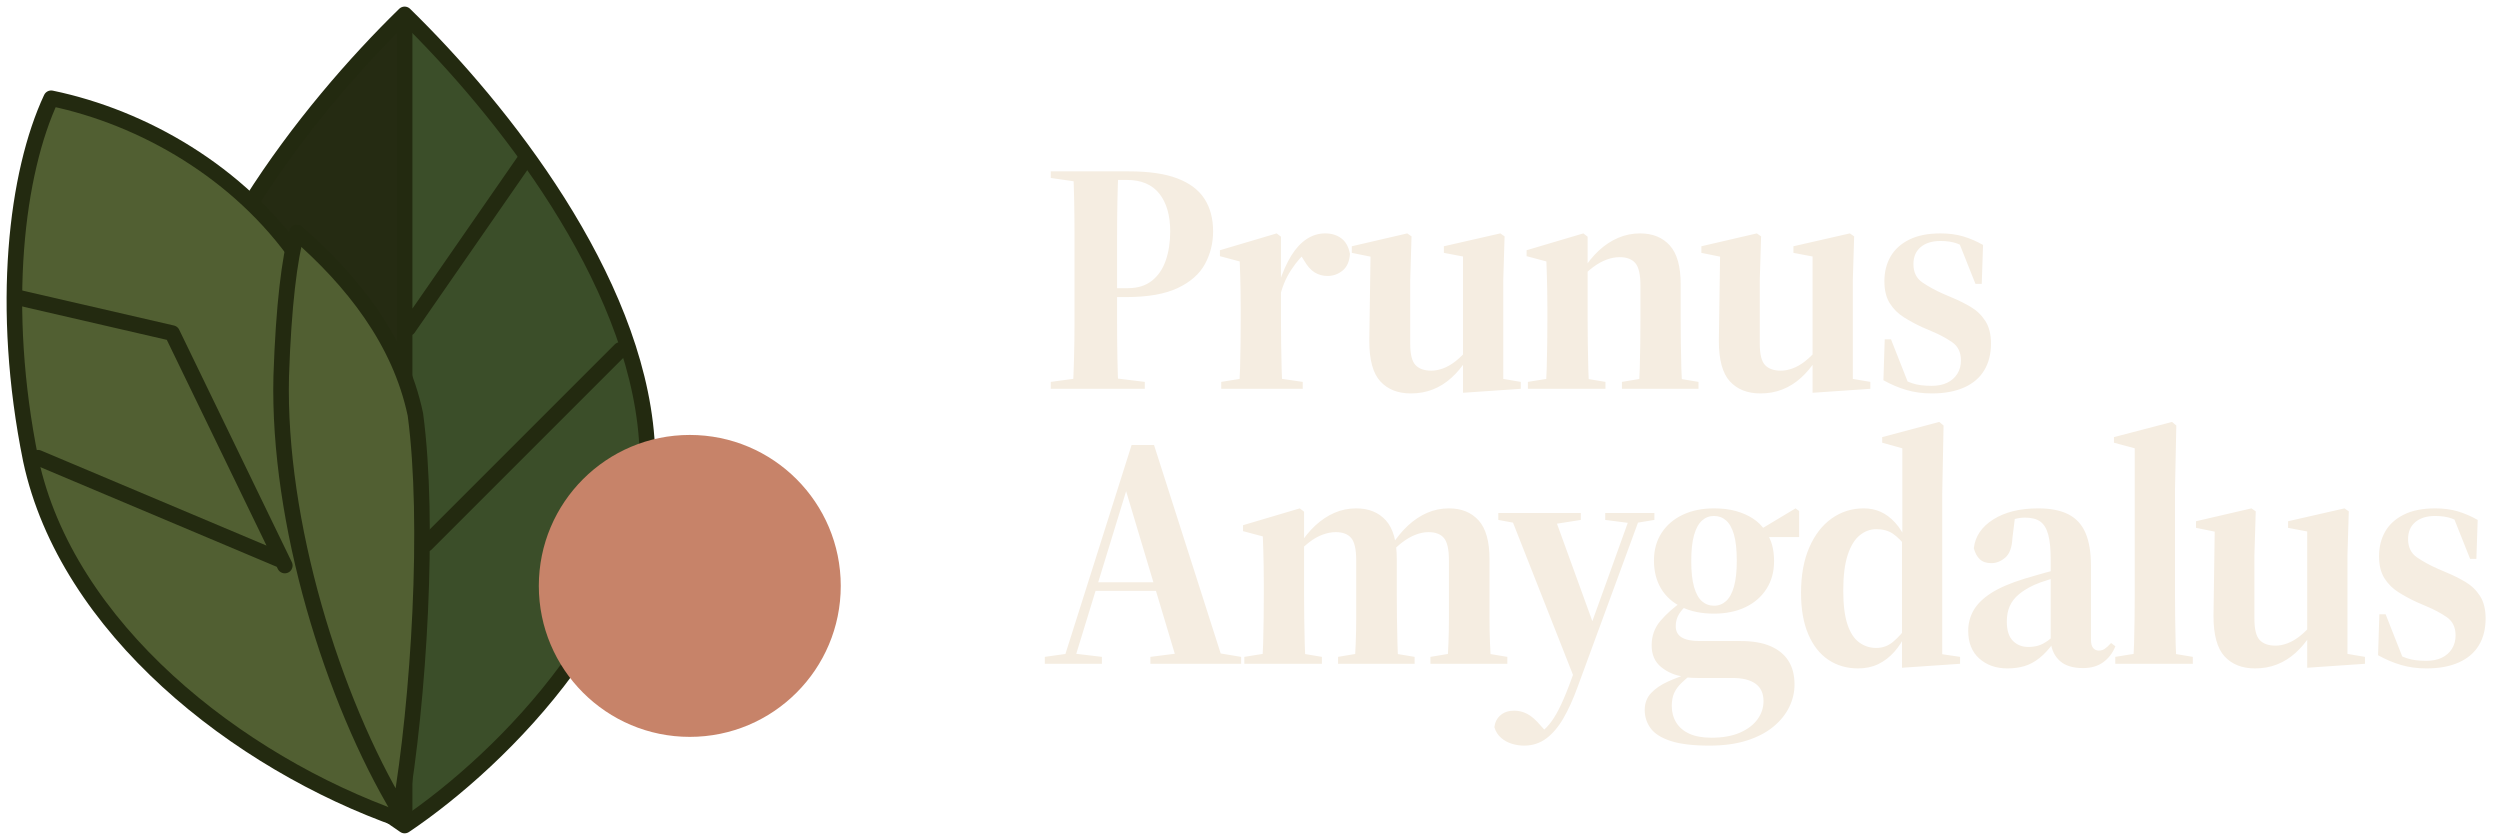
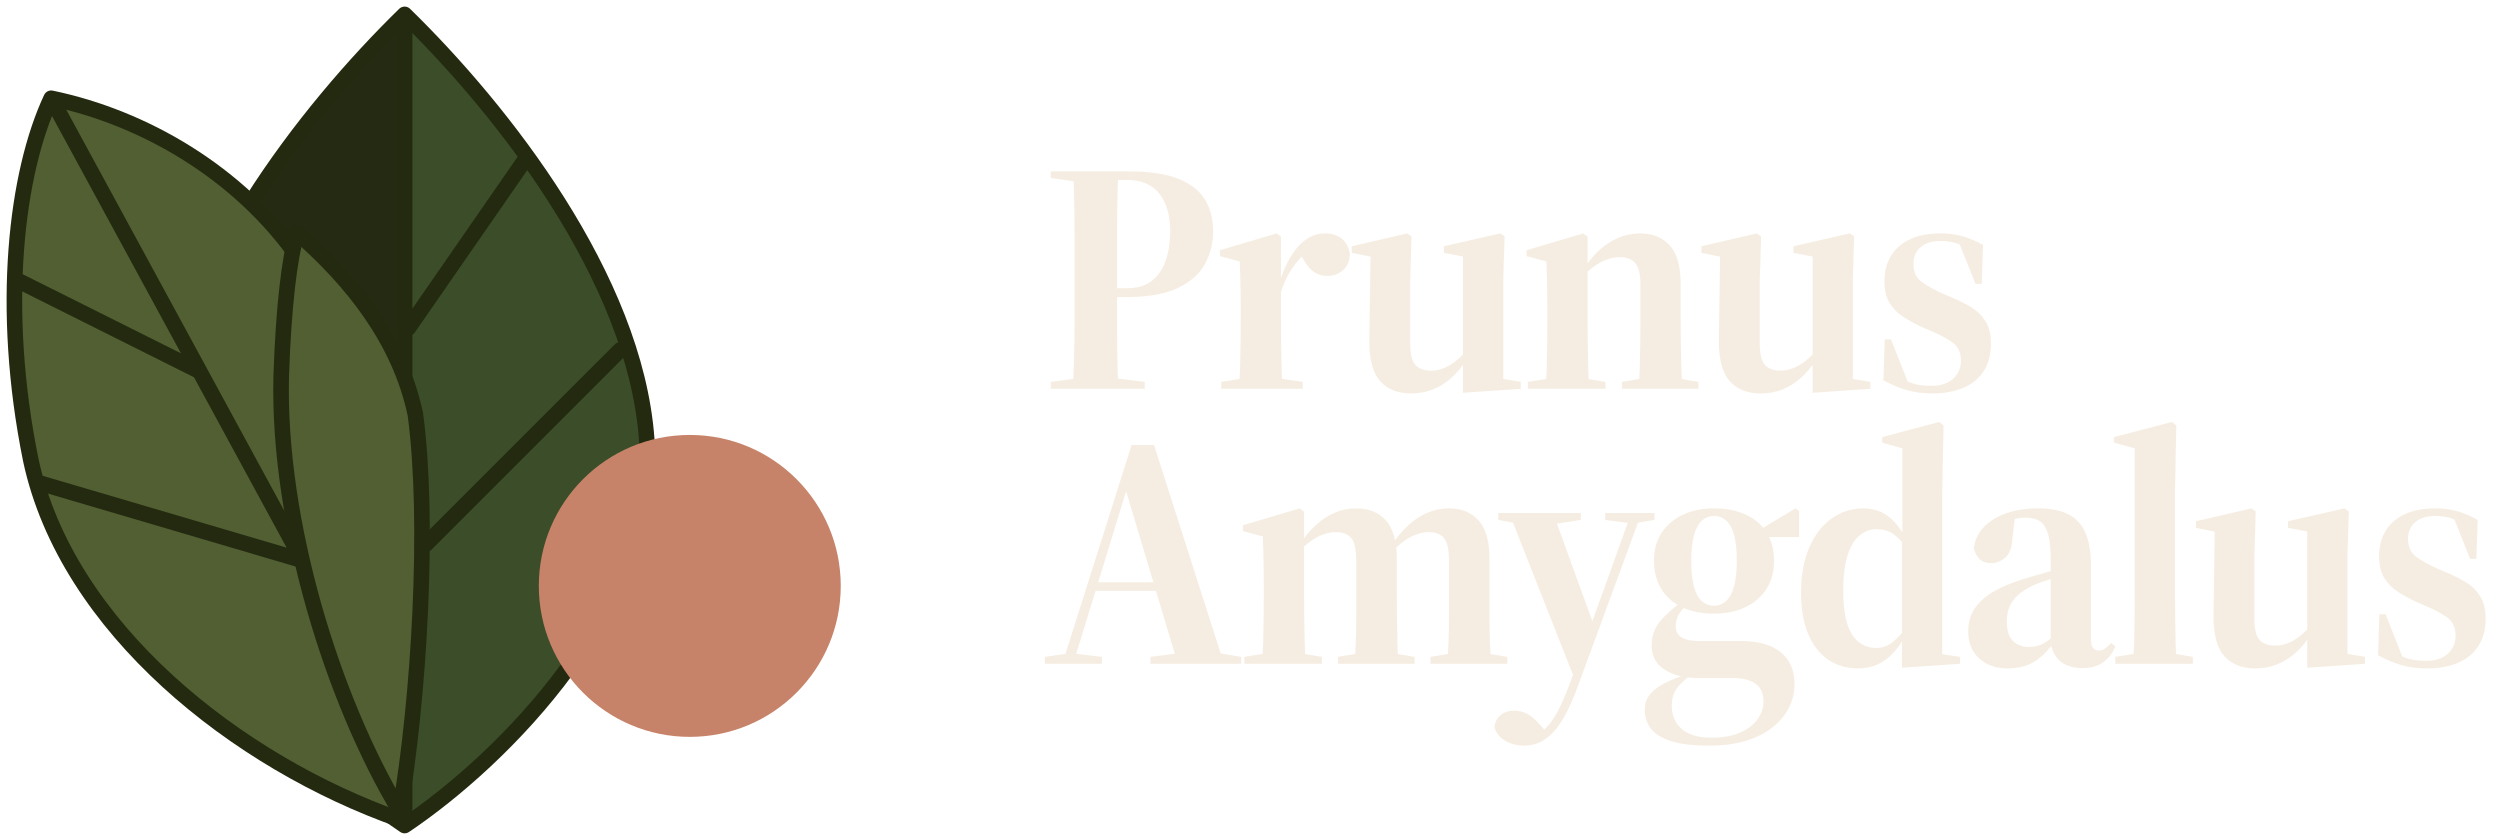
<svg xmlns="http://www.w3.org/2000/svg" viewBox="47.43 15.33 695.51 233.66">
  <g transform="translate(30 10) scale(.33333)">
    <path d="M390 705C472 650 602 520 592 382C582 248 472 108 390 28C308 108 198 248 188 382C178 520 308 650 390 705Z" fill="#3b4e29" />
    <path d="M390 705C308 650 178 520 188 382C198 248 308 108 390 28Z" fill="#252b12" />
    <path d="M390 40V700M393 290L490 150M408 470L570 308" fill="none" stroke="#232a10" stroke-width="13" stroke-linejoin="round" stroke-linecap="round" />
    <path d="M390 705C472 650 602 520 592 382C582 248 472 108 390 28C308 108 198 248 188 382C178 520 308 650 390 705Z" fill="none" stroke="#232a10" stroke-width="13" stroke-linejoin="round" stroke-linecap="round" />
    <path d="M386 700C250 652 108 540 78 400C52 272 66 160 95 98C172 114 252 160 302 232C342 302 382 500 386 700Z" fill="#515f32" stroke="#232a10" stroke-width="13" stroke-linejoin="round" stroke-linecap="round" />
-     <path d="M66 264L196 294L290 488M84 398L288 484" fill="none" stroke="#232a10" stroke-width="13" stroke-linejoin="round" stroke-linecap="round" />
+     <path d="M101 109L307 488M219 326L67 250M309 485L85 419" fill="none" stroke="#232a10" stroke-width="13" stroke-linejoin="round" stroke-linecap="round" />
    <path d="M386 693C330 600 284 452 287 330C289 270 294 232 300 210C346 250 386 300 399 362C411 452 402 600 386 693Z" fill="#515f32" stroke="#232a10" stroke-width="13" stroke-linejoin="round" stroke-linecap="round" />
    <circle cx="628" cy="505" r="126" fill="#c78369" />
  </g>
  <g fill="#f5ede1">
    <path d="M339.754 123.5V121.572L349.301 120.287H355.452L365.917 121.572V123.5ZM345.905 123.5Q346.088 119.92 346.226 115.054Q346.364 110.189 346.364 104.956Q346.364 99.724 346.364 94.95V90.911Q346.364 86.229 346.364 81.134Q346.364 76.039 346.272 71.312Q346.18 66.584 345.996 63.004H358.573Q358.389 66.584 358.298 71.358Q358.206 76.131 358.206 81.18Q358.206 86.229 358.206 90.911V94.95Q358.206 99.724 358.206 104.956Q358.206 110.189 358.298 115.054Q358.389 119.92 358.573 123.5ZM351.504 97.98V95.501H361.235Q365.274 95.501 367.891 93.436Q370.507 91.37 371.746 87.79Q372.986 84.21 372.986 79.711Q372.986 73.01 369.956 69.2Q366.927 65.391 360.96 65.391H351.504V63.004H361.511Q369.864 63.004 375.005 64.978Q380.146 66.951 382.533 70.669Q384.92 74.387 384.92 79.711Q384.92 84.577 382.671 88.754Q380.421 92.931 375.097 95.455Q369.773 97.98 360.684 97.98ZM339.754 64.84V63.004H355.268V66.217H349.301ZM387.185 123.5V121.572L395.172 120.287H401.047L409.86 121.572V123.5ZM392.05 123.5Q392.326 121.205 392.418 117.854Q392.509 114.504 392.555 110.923Q392.601 107.343 392.601 104.222V101.193Q392.601 98.347 392.555 96.144Q392.509 93.94 392.464 92.013Q392.418 90.085 392.326 88.065L386.818 86.596V84.944L402.607 80.262L403.801 81.18V93.39V93.757V104.222Q403.801 107.343 403.847 110.923Q403.893 114.504 403.984 117.854Q404.076 121.205 404.26 123.5ZM403.342 98.622 401.965 94.124H403.25Q404.811 89.442 406.692 86.413Q408.574 83.383 410.961 81.823Q413.348 80.262 416.102 80.262Q418.764 80.262 420.6 81.639Q422.436 83.016 422.987 85.954Q422.803 89.075 420.967 90.59Q419.131 92.104 416.745 92.104Q414.817 92.104 413.21 91.141Q411.604 90.177 410.227 87.79L408.574 85.128L411.237 85.311Q409.033 86.78 406.647 90.406Q404.26 94.032 403.342 98.622ZM439.94 124.785Q434.524 124.785 431.449 121.434Q428.374 118.084 428.374 110.189L428.741 84.577L431.219 87.239L423.508 85.678V83.842L438.931 80.262L440.124 81.088L439.757 93.206V111.015Q439.757 115.33 441.226 116.89Q442.694 118.451 445.632 118.451Q447.193 118.451 448.937 117.808Q450.681 117.166 452.471 115.743Q454.261 114.32 456.005 112.209L456.281 115.605H455.271Q453.527 118.359 451.186 120.471Q448.845 122.582 446.045 123.684Q443.245 124.785 439.94 124.785ZM454.445 124.602V115.881V115.697V86.688L449.12 85.678V83.842L464.818 80.262L466.012 81.088L465.644 93.206V120.746L470.51 121.572V123.5ZM472.5 123.5V121.572L480.486 120.287H486.362L494.073 121.572V123.5ZM477.365 123.5Q477.641 121.205 477.732 117.854Q477.824 114.504 477.87 110.923Q477.916 107.343 477.916 104.222V101.193Q477.916 98.347 477.87 96.144Q477.824 93.94 477.778 92.013Q477.732 90.085 477.641 88.065L472.133 86.596V84.944L487.922 80.262L489.116 81.18V89.993V90.177V104.222Q489.116 107.343 489.161 110.923Q489.207 114.504 489.299 117.854Q489.391 121.205 489.575 123.5ZM498.663 123.5V121.572L506.374 120.287H512.249L519.96 121.572V123.5ZM503.253 123.5Q503.528 121.205 503.62 117.854Q503.712 114.504 503.758 110.923Q503.804 107.343 503.804 104.222V94.675Q503.804 90.177 502.381 88.524Q500.958 86.872 498.02 86.872Q496.276 86.872 494.394 87.56Q492.512 88.249 490.676 89.626Q488.84 91.003 487.096 92.839L486.821 90.727H487.647Q489.758 87.331 492.237 85.036Q494.715 82.741 497.607 81.502Q500.499 80.262 503.712 80.262Q508.944 80.262 511.974 83.613Q515.003 86.964 515.003 94.399V104.222Q515.003 107.343 515.049 110.923Q515.095 114.504 515.187 117.854Q515.279 121.205 515.554 123.5ZM537.189 124.785Q531.773 124.785 528.698 121.434Q525.622 118.084 525.622 110.189L525.99 84.577L528.468 87.239L520.757 85.678V83.842L536.179 80.262L537.373 81.088L537.006 93.206V111.015Q537.006 115.33 538.474 116.89Q539.943 118.451 542.881 118.451Q544.441 118.451 546.186 117.808Q547.93 117.166 549.72 115.743Q551.51 114.32 553.254 112.209L553.53 115.605H552.52Q550.776 118.359 548.435 120.471Q546.094 122.582 543.294 123.684Q540.494 124.785 537.189 124.785ZM551.694 124.602V115.881V115.697V86.688L546.369 85.678V83.842L562.067 80.262L563.26 81.088L562.893 93.206V120.746L567.759 121.572V123.5ZM584.896 124.785Q581.04 124.785 577.781 123.821Q574.522 122.857 571.401 121.113L571.768 109.73H573.512L578.286 121.848H575.165V120.012Q577.46 121.297 579.525 121.985Q581.591 122.674 584.804 122.674Q587.374 122.674 589.164 121.802Q590.954 120.93 591.964 119.323Q592.974 117.717 592.974 115.605Q592.974 112.209 590.495 110.51Q588.017 108.812 584.712 107.435L582.142 106.333Q579.571 105.14 577.139 103.625Q574.706 102.111 573.191 99.724Q571.676 97.337 571.676 93.573Q571.676 89.718 573.375 86.734Q575.073 83.751 578.561 82.006Q582.05 80.262 587.282 80.262Q590.771 80.262 593.571 81.088Q596.371 81.915 599.125 83.475L598.757 94.308H597.013L592.331 82.557H595.636V85.311Q593.8 83.751 591.872 83.062Q589.945 82.374 587.282 82.374Q583.794 82.374 581.774 84.072Q579.755 85.77 579.755 88.8Q579.755 92.196 582.233 93.895Q584.712 95.593 588.017 97.062L590.587 98.163Q593.249 99.265 595.728 100.734Q598.207 102.202 599.767 104.635Q601.328 107.068 601.328 110.923Q601.328 115.238 599.446 118.359Q597.564 121.48 593.846 123.133Q590.128 124.785 584.896 124.785Z" />
    <path d="M338.102 200.0V198.072L344.619 197.154H346.272L353.983 198.072V200.0ZM342.967 200.0 362.245 139.137H368.487L387.949 200.0H375.097L359.95 149.418H361.511L361.143 150.612L345.996 200.0ZM351.045 179.712V177.325H375.648V179.712ZM367.478 200.0V198.072L377.576 196.787H385.011L392.723 198.072V200.0ZM393.611 200.0V198.072L401.598 196.787H407.473L415.184 198.072V200.0ZM398.476 200.0Q398.752 197.705 398.844 194.354Q398.935 191.004 398.981 187.423Q399.027 183.843 399.027 180.722V177.693Q399.027 174.847 398.981 172.644Q398.935 170.44 398.889 168.513Q398.844 166.585 398.752 164.565L393.244 163.096V161.444L409.033 156.762L410.227 157.68V166.034V166.677V180.722Q410.227 183.843 410.273 187.423Q410.319 191.004 410.41 194.354Q410.502 197.705 410.686 200.0ZM419.682 200.0V198.072L427.302 196.787H433.269L440.98 198.072V200.0ZM424.272 200.0Q424.456 197.705 424.594 194.354Q424.731 191.004 424.731 187.423Q424.731 183.843 424.731 180.722V171.175Q424.731 166.677 423.354 165.024Q421.977 163.372 419.04 163.372Q417.295 163.372 415.413 164.06Q413.532 164.749 411.741 166.126Q409.951 167.503 408.207 169.339L407.932 167.227H408.758Q410.869 163.831 413.348 161.536Q415.827 159.241 418.672 158.002Q421.518 156.762 424.731 156.762Q429.964 156.762 432.993 160.113Q436.023 163.464 436.023 170.899V180.722Q436.023 183.843 436.068 187.423Q436.114 191.004 436.206 194.354Q436.298 197.705 436.482 200.0ZM445.386 200.0V198.072L453.097 196.787H459.064L466.776 198.072V200.0ZM450.068 200.0Q450.252 197.705 450.389 194.354Q450.527 191.004 450.527 187.423Q450.527 183.843 450.527 180.722V171.175Q450.527 166.677 449.15 165.024Q447.773 163.372 444.835 163.372Q443.091 163.372 441.209 164.106Q439.327 164.841 437.537 166.218Q435.747 167.595 434.003 169.522L433.636 167.227H434.462Q436.665 163.831 439.144 161.536Q441.622 159.241 444.468 158.002Q447.314 156.762 450.527 156.762Q455.76 156.762 458.789 160.113Q461.818 163.464 461.818 170.899V180.722Q461.818 183.843 461.818 187.423Q461.818 191.004 461.956 194.354Q462.094 197.705 462.277 200.0ZM471.428 222.766Q469.775 222.766 468.077 222.262Q466.379 221.757 465.048 220.609Q463.717 219.462 463.166 217.626Q463.441 215.514 464.91 214.275Q466.379 213.036 468.674 213.036Q470.602 213.036 472.346 213.954Q474.09 214.872 476.018 217.167L477.854 219.186L476.569 220.288L475.008 219.829Q476.936 218.635 478.359 216.937Q479.782 215.239 481.113 212.623Q482.444 210.006 483.913 206.151L487.126 197.43L487.309 196.787L495.296 174.663L501.263 158.047H504.109L486.299 206.518Q484.463 211.567 482.352 215.193Q480.241 218.819 477.578 220.793Q474.916 222.766 471.428 222.766ZM485.381 203.947 467.297 158.047H479.506L491.165 190.177L488.044 197.613ZM464.267 159.975V158.047H487.217V159.975L479.047 161.26H471.244ZM494.011 159.975V158.047H507.689V159.975L502.089 160.893H501.171ZM522.99 222.766Q516.197 222.766 512.249 221.481Q508.302 220.196 506.649 217.947Q504.997 215.698 504.997 212.852Q504.997 210.006 506.787 208.124Q508.577 206.242 511.423 204.957Q514.269 203.672 517.482 202.662L517.849 203.029Q516.38 204.223 515.141 205.416Q513.902 206.61 513.213 208.078Q512.525 209.547 512.525 211.75Q512.525 214.321 513.764 216.34Q515.003 218.36 517.436 219.462Q519.869 220.563 523.541 220.563Q528.314 220.563 531.527 219.14Q534.74 217.717 536.393 215.422Q538.045 213.127 538.045 210.373Q538.045 207.16 535.842 205.554Q533.639 203.947 529.416 203.947H519.869Q519.134 203.947 518.124 203.901Q517.115 203.856 516.197 203.764L515.921 203.58Q512.341 203.121 509.633 200.964Q506.925 198.807 506.925 194.859Q506.925 190.912 509.403 188.02Q511.882 185.128 515.554 182.558V181.732L516.931 183.568Q515.554 184.578 514.59 186.092Q513.626 187.607 513.626 189.535Q513.626 191.646 515.279 192.656Q516.931 193.666 520.236 193.666H531.711Q536.668 193.666 539.973 195.089Q543.278 196.512 544.976 199.174Q546.674 201.836 546.674 205.783Q546.674 208.996 545.205 212.026Q543.737 215.055 540.799 217.488Q537.861 219.921 533.409 221.344Q528.957 222.766 522.99 222.766ZM524.275 186.046Q519.042 186.046 515.279 184.21Q511.515 182.374 509.541 179.07Q507.567 175.765 507.567 171.267Q507.567 166.86 509.679 163.601Q511.79 160.342 515.554 158.552Q519.318 156.762 524.275 156.762Q527.672 156.762 530.334 157.497Q532.996 158.231 535.062 159.562Q537.127 160.893 538.412 162.821L538.688 163.28Q539.881 164.932 540.432 166.952Q540.983 168.972 540.983 171.45Q540.983 175.857 538.871 179.161Q536.76 182.466 532.996 184.256Q529.232 186.046 524.275 186.046ZM524.275 183.843Q526.203 183.843 527.626 182.558Q529.049 181.273 529.829 178.519Q530.609 175.765 530.609 171.358Q530.609 166.768 529.829 164.06Q529.049 161.352 527.626 160.113Q526.203 158.874 524.275 158.874Q522.347 158.874 520.924 160.159Q519.501 161.444 518.721 164.198Q517.941 166.952 517.941 171.45Q517.941 175.857 518.721 178.611Q519.501 181.365 520.924 182.604Q522.347 183.843 524.275 183.843ZM536.943 164.749 536.484 162.821H536.852L546.95 156.762L547.959 157.497V164.749ZM564.362 201.285Q559.68 201.285 556.1 198.898Q552.52 196.512 550.5 191.784Q548.481 187.056 548.481 180.263Q548.481 172.919 550.776 167.641Q553.071 162.362 557.018 159.562Q560.965 156.762 565.923 156.762Q568.493 156.762 570.65 157.726Q572.808 158.69 574.689 160.755Q576.571 162.821 578.04 166.218H579.234L578.132 167.87Q575.837 165.024 574.001 163.785Q572.165 162.546 569.411 162.546Q566.932 162.546 564.821 164.244Q562.71 165.942 561.47 169.706Q560.231 173.47 560.231 179.62Q560.231 185.496 561.379 188.984Q562.526 192.472 564.637 194.033Q566.749 195.594 569.411 195.594Q572.073 195.594 574.139 193.849Q576.204 192.105 578.04 189.535L578.591 191.554H577.673Q576.388 194.492 574.414 196.695Q572.44 198.898 569.962 200.092Q567.483 201.285 564.362 201.285ZM576.571 201.102V192.931V192.564V165.3L576.663 164.29V140.055L571.063 138.494V136.933L586.945 132.711L588.138 133.72L587.771 152.356V197.338L592.728 198.072V200.0ZM605.918 201.285Q601.144 201.285 598.069 198.531Q594.994 195.777 594.994 190.82Q594.994 187.791 596.462 185.174Q597.931 182.558 601.328 180.355Q604.724 178.152 610.691 176.316Q612.252 175.857 614.455 175.214Q616.658 174.571 619.183 173.929Q621.707 173.286 624.094 172.644V174.571Q620.422 175.673 617.576 176.545Q614.731 177.417 613.354 178.06Q610.783 179.253 609.085 180.676Q607.387 182.099 606.56 183.935Q605.734 185.771 605.734 188.25Q605.734 191.922 607.433 193.62Q609.131 195.318 611.701 195.318Q613.17 195.318 614.455 194.951Q615.74 194.584 617.209 193.528Q618.678 192.472 620.698 190.636L621.432 194.217H618.678Q616.842 196.787 614.822 198.394Q612.803 200.0 610.646 200.643Q608.488 201.285 605.918 201.285ZM626.94 201.193Q622.717 201.193 620.514 199.22Q618.311 197.246 617.944 193.941V193.666V171.083Q617.944 166.585 617.255 164.06Q616.567 161.536 615.052 160.434Q613.537 159.333 610.783 159.333Q609.406 159.333 608.029 159.7Q606.652 160.067 605.367 160.618L608.121 158.323L607.295 165.024Q607.111 168.88 605.321 170.44Q603.531 172.001 601.42 172.001Q599.4 172.001 598.253 170.945Q597.105 169.89 596.554 167.87Q597.105 162.913 601.97 159.838Q606.836 156.762 614.455 156.762Q619.596 156.762 622.855 158.415Q626.114 160.067 627.629 163.601Q629.143 167.136 629.143 172.644V193.207Q629.143 194.859 629.74 195.594Q630.337 196.328 631.346 196.328Q632.264 196.328 632.999 195.823Q633.733 195.318 634.743 194.217L635.936 195.135Q634.835 197.889 632.586 199.541Q630.337 201.193 626.94 201.193ZM635.907 200.0V198.072L643.893 196.787H649.769L657.48 198.072V200.0ZM640.772 200.0Q641.048 197.705 641.139 194.354Q641.231 191.004 641.277 187.423Q641.323 183.843 641.323 180.722V140.055L635.54 138.494V136.933L651.696 132.711L652.89 133.72L652.523 151.53V180.722Q652.523 183.843 652.568 187.423Q652.614 191.004 652.706 194.354Q652.798 197.705 652.982 200.0ZM674.8 201.285Q669.384 201.285 666.309 197.935Q663.234 194.584 663.234 186.689L663.601 161.077L666.079 163.739L658.368 162.178V160.342L673.791 156.762L674.984 157.588L674.617 169.706V187.515Q674.617 191.83 676.086 193.39Q677.554 194.951 680.492 194.951Q682.053 194.951 683.797 194.308Q685.541 193.666 687.331 192.243Q689.121 190.82 690.865 188.709L691.141 192.105H690.131Q688.387 194.859 686.046 196.971Q683.705 199.082 680.905 200.184Q678.105 201.285 674.8 201.285ZM689.305 201.102V192.381V192.197V163.188L683.98 162.178V160.342L699.678 156.762L700.872 157.588L700.504 169.706V197.246L705.37 198.072V200.0ZM722.507 201.285Q718.651 201.285 715.392 200.321Q712.133 199.357 709.012 197.613L709.379 186.23H711.124L715.897 198.348H712.776V196.512Q715.071 197.797 717.137 198.485Q719.202 199.174 722.415 199.174Q724.985 199.174 726.775 198.302Q728.566 197.43 729.575 195.823Q730.585 194.217 730.585 192.105Q730.585 188.709 728.107 187.01Q725.628 185.312 722.323 183.935L719.753 182.833Q717.182 181.64 714.75 180.125Q712.317 178.611 710.802 176.224Q709.288 173.837 709.288 170.073Q709.288 166.218 710.986 163.234Q712.684 160.251 716.173 158.506Q719.661 156.762 724.894 156.762Q728.382 156.762 731.182 157.588Q733.982 158.415 736.736 159.975L736.369 170.808H734.624L729.943 159.057H733.247V161.811Q731.411 160.251 729.484 159.562Q727.556 158.874 724.894 158.874Q721.405 158.874 719.386 160.572Q717.366 162.27 717.366 165.3Q717.366 168.696 719.845 170.394Q722.323 172.093 725.628 173.562L728.198 174.663Q730.861 175.765 733.339 177.234Q735.818 178.702 737.378 181.135Q738.939 183.568 738.939 187.423Q738.939 191.738 737.057 194.859Q735.175 197.98 731.457 199.633Q727.739 201.285 722.507 201.285Z" />
  </g>
</svg>
